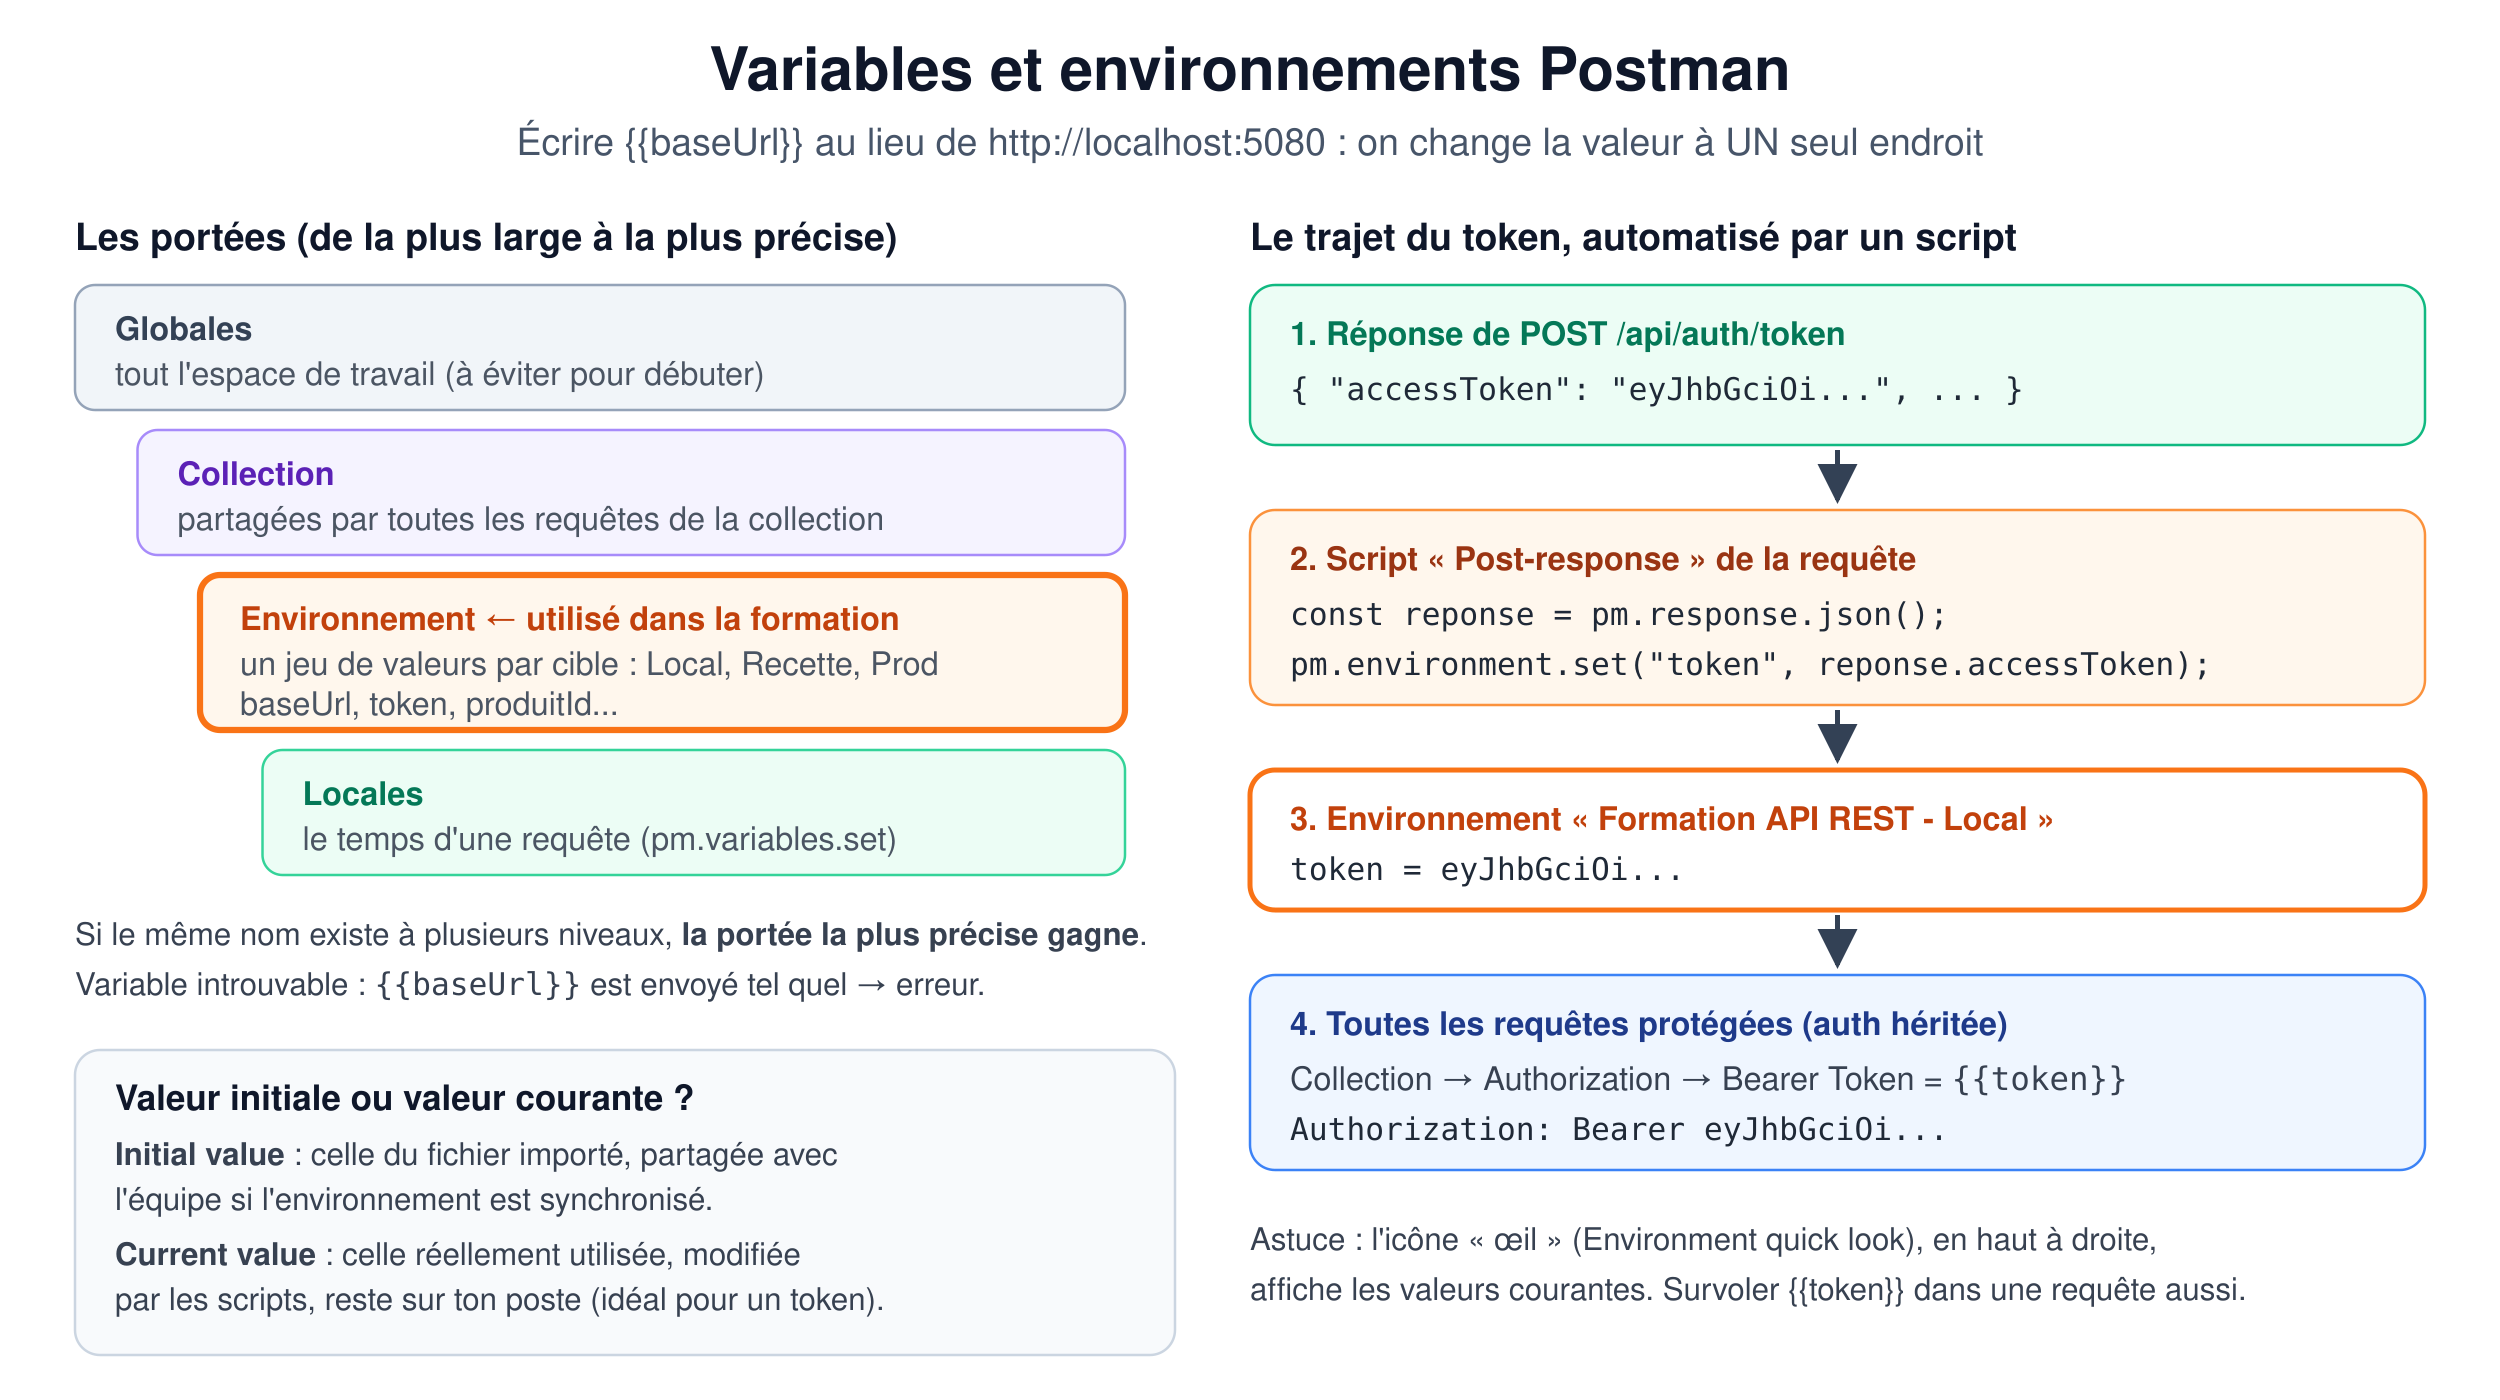
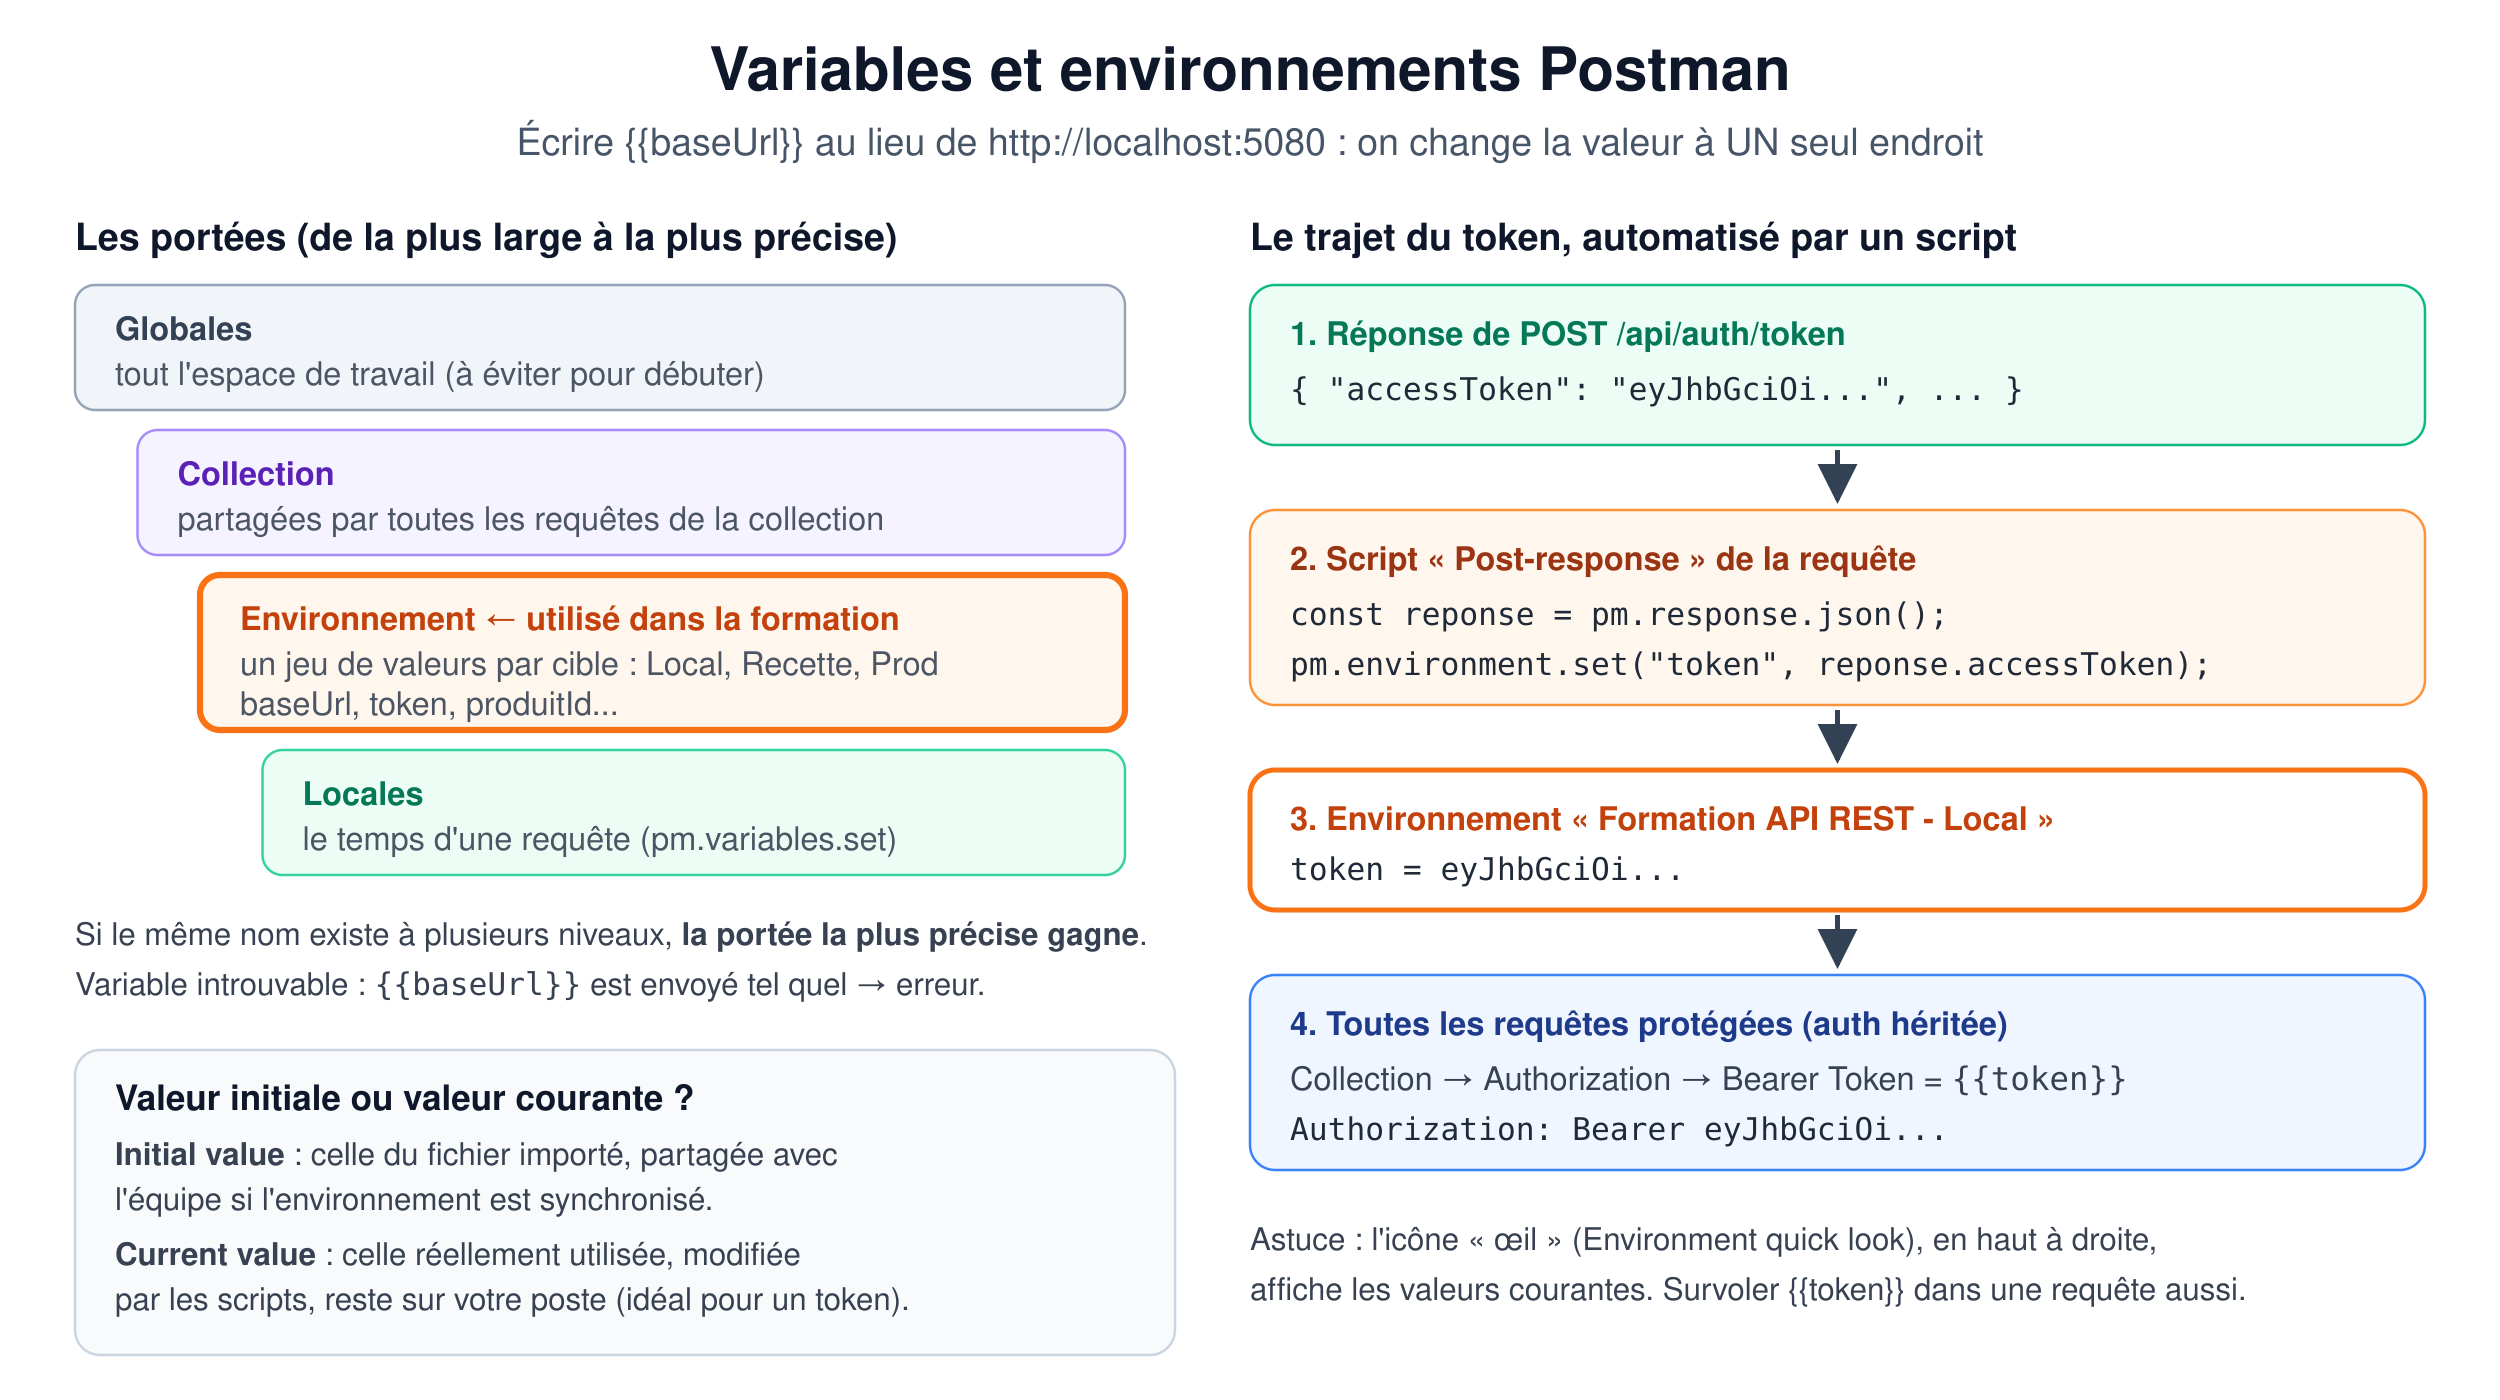
<svg xmlns="http://www.w3.org/2000/svg" viewBox="0 0 1000 560" width="1000" height="560" font-family="Segoe UI, Helvetica, Arial, sans-serif">
  <defs>
    <marker id="fl" viewBox="0 0 10 10" refX="9" refY="5" markerWidth="8" markerHeight="8" orient="auto-start-reverse">
      <path d="M0,0 L10,5 L0,10 z" fill="#334155" />
    </marker>
  </defs>
  <rect width="1000" height="560" fill="#ffffff" />
  <text x="500" y="36" text-anchor="middle" font-size="24" font-weight="700" fill="#0f172a">Variables et environnements Postman</text>
  <text x="500" y="62" text-anchor="middle" font-size="15" fill="#475569">Écrire {{baseUrl}} au lieu de http://localhost:5080 : on change la valeur à UN seul endroit</text>
  <text x="30" y="100" font-size="15" font-weight="700" fill="#0f172a">Les portées (de la plus large à la plus précise)</text>
  <g font-size="13">
    <rect x="30" y="114" width="420" height="50" rx="8" fill="#f1f5f9" stroke="#94a3b8" />
    <text x="46" y="136" font-weight="700" fill="#334155">Globales</text>
    <text x="46" y="154" fill="#4b5563">tout l'espace de travail (à éviter pour débuter)</text>
    <rect x="55" y="172" width="395" height="50" rx="8" fill="#f5f3ff" stroke="#a78bfa" />
    <text x="71" y="194" font-weight="700" fill="#5b21b6">Collection</text>
    <text x="71" y="212" fill="#4b5563">partagées par toutes les requêtes de la collection</text>
    <rect x="80" y="230" width="370" height="62" rx="8" fill="#fff7ed" stroke="#f97316" stroke-width="2.5" />
    <text x="96" y="252" font-weight="700" fill="#c2410c">Environnement  ← utilisé dans la formation</text>
    <text x="96" y="270" fill="#4b5563">un jeu de valeurs par cible : Local, Recette, Prod</text>
    <text x="96" y="286" fill="#4b5563">baseUrl, token, produitId...</text>
    <rect x="105" y="300" width="345" height="50" rx="8" fill="#ecfdf5" stroke="#34d399" />
    <text x="121" y="322" font-weight="700" fill="#047857">Locales</text>
    <text x="121" y="340" fill="#4b5563">le temps d'une requête (pm.variables.set)</text>
  </g>
  <text x="30" y="378" font-size="12.5" fill="#374151">Si le même nom existe à plusieurs niveaux, <tspan font-weight="700">la portée la plus précise gagne</tspan>.</text>
  <text x="30" y="398" font-size="12.5" fill="#374151">Variable introuvable : <tspan font-family="Consolas, Menlo, monospace">{{baseUrl}}</tspan> est envoyé tel quel → erreur.</text>
  <text x="500" y="100" font-size="15" font-weight="700" fill="#0f172a">Le trajet du token, automatisé par un script</text>
  <g font-size="13">
    <rect x="500" y="114" width="470" height="64" rx="10" fill="#ecfdf5" stroke="#10b981" />
    <text x="516" y="138" font-weight="700" fill="#047857">1. Réponse de POST /api/auth/token</text>
    <text x="516" y="160" font-family="Consolas, Menlo, monospace" font-size="12.5" fill="#1f2937">{ "accessToken": "eyJhbGciOi...", ... }</text>
    <line x1="735" y1="180" x2="735" y2="200" stroke="#334155" stroke-width="2" marker-end="url(#fl)" />
    <rect x="500" y="204" width="470" height="78" rx="10" fill="#fff7ed" stroke="#fb923c" />
    <text x="516" y="228" font-weight="700" fill="#9a3412">2. Script « Post-response » de la requête</text>
    <text x="516" y="250" font-family="Consolas, Menlo, monospace" font-size="12.5" fill="#1f2937">const reponse = pm.response.json();</text>
    <text x="516" y="270" font-family="Consolas, Menlo, monospace" font-size="12.5" fill="#1f2937">pm.environment.set("token", reponse.accessToken);</text>
    <line x1="735" y1="284" x2="735" y2="304" stroke="#334155" stroke-width="2" marker-end="url(#fl)" />
    <rect x="500" y="308" width="470" height="56" rx="10" fill="#ffffff" stroke="#f97316" stroke-width="2" />
    <text x="516" y="332" font-weight="700" fill="#c2410c">3. Environnement « Formation API REST - Local »</text>
    <text x="516" y="352" font-family="Consolas, Menlo, monospace" font-size="12.5" fill="#1f2937">token = eyJhbGciOi...</text>
    <line x1="735" y1="366" x2="735" y2="386" stroke="#334155" stroke-width="2" marker-end="url(#fl)" />
    <rect x="500" y="390" width="470" height="78" rx="10" fill="#eff6ff" stroke="#3b82f6" />
    <text x="516" y="414" font-weight="700" fill="#1e3a8a">4. Toutes les requêtes protégées (auth héritée)</text>
    <text x="516" y="436" fill="#374151">Collection → Authorization → Bearer Token = <tspan font-family="Consolas, Menlo, monospace">{{token}}</tspan>
    </text>
    <text x="516" y="456" font-family="Consolas, Menlo, monospace" font-size="12.5" fill="#1f2937">Authorization: Bearer eyJhbGciOi...</text>
  </g>
  <rect x="30" y="420" width="440" height="122" rx="10" fill="#f8fafc" stroke="#cbd5e1" />
  <text x="46" y="444" font-size="14" font-weight="700" fill="#0f172a">Valeur initiale ou valeur courante ?</text>
  <text x="46" y="466" font-size="12.5" fill="#374151">
    <tspan font-weight="700">Initial value</tspan> : celle du fichier importé, partagée avec</text>
  <text x="46" y="484" font-size="12.5" fill="#374151">l'équipe si l'environnement est synchronisé.</text>
  <text x="46" y="506" font-size="12.5" fill="#374151">
    <tspan font-weight="700">Current value</tspan> : celle réellement utilisée, modifiée</text>
-   <text x="46" y="524" font-size="12.5" fill="#374151">par les scripts, reste sur ton poste (idéal pour un token).</text>
+   <text x="46" y="524" font-size="12.5" fill="#374151">par les scripts, reste sur votre poste (idéal pour un token).</text>
  <text x="500" y="500" font-size="12.5" fill="#374151">Astuce : l'icône « œil » (Environment quick look), en haut à droite,</text>
  <text x="500" y="520" font-size="12.5" fill="#374151">affiche les valeurs courantes. Survoler {{token}} dans une requête aussi.</text>
</svg>
